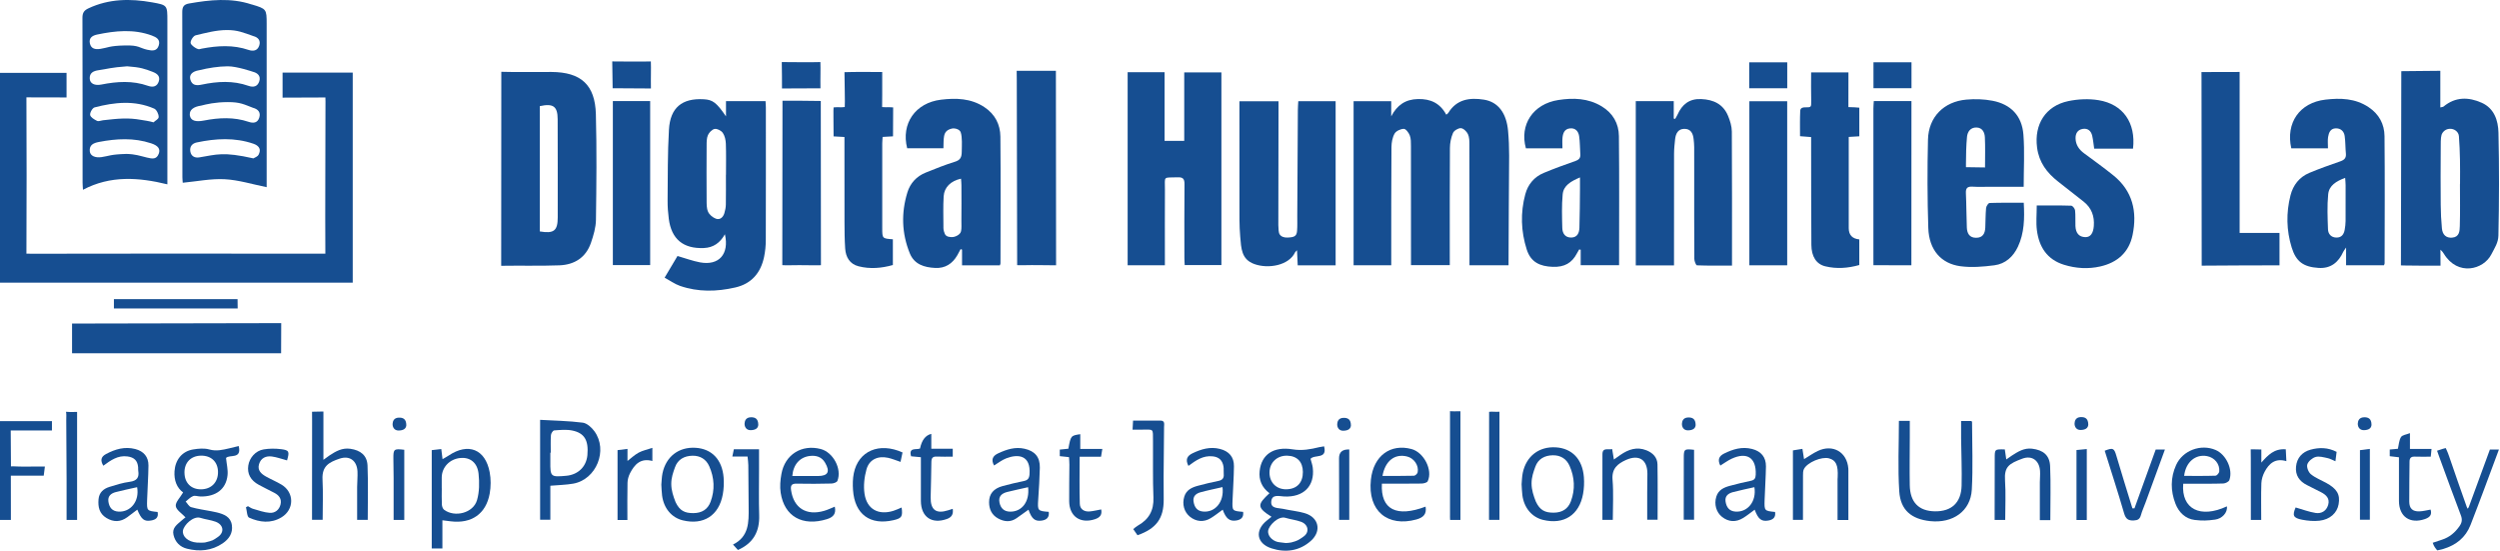
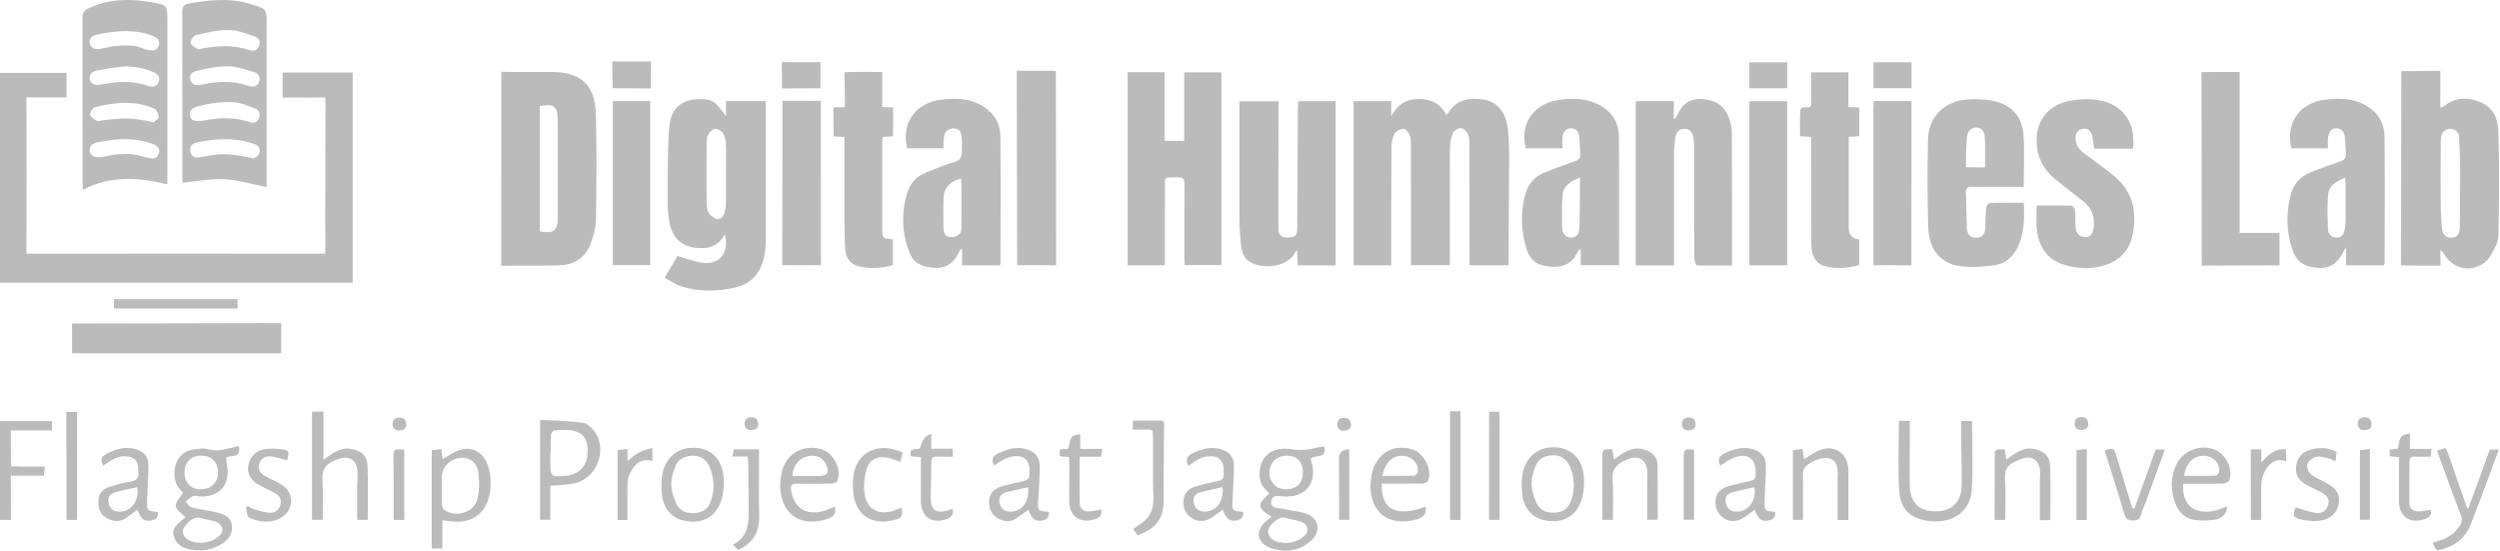
<svg xmlns="http://www.w3.org/2000/svg" id="Warstwa_2" data-name="Warstwa 2" viewBox="0 0 1055.41 232.48">
  <defs>
    <style>
      .cls-1 {
-         fill: #164e91;
+         fill: #bbb;
        stroke-width: 0px;
      }
    </style>
  </defs>
  <g id="Warstwa_1-2" data-name="Warstwa 1">
    <path class="cls-1" d="M11.16,41.1c.1,19.83.11,46.17,0,66,7.64.08,15.37,0,17.89,0,39.82-.06,54.92-.06,94.74,0,2.47,0,5.82-.02,13.62-.02-.13-19.83.06-42.91.05-62.75,0-.93.03-1.94-.03-3.18-6.04,0-12.02.07-18.09.07v-10.57h29.63v88.69H0V30.75h28.11v10.39" />
    <path class="cls-1" d="M620.61,111.99c0-1.35,0-2.17,0-3.19,0-15.92.01-31.84-.03-47.76,0-1.5-.02-3.16-.64-4.46-.53-1.1-1.9-2.42-2.96-2.47-1.11-.06-2.89,1.01-3.33,2.03-.84,1.94-1.29,4.2-1.3,6.34-.1,15.25-.06,30.51-.06,45.76,0,1.14,0,2.27,0,3.68h-16.38c0-1.13,0-2.23,0-3.34,0-15.63.01-31.27-.02-46.9,0-1.51.03-3.13-.49-4.5-.43-1.14-1.65-2.78-2.51-2.78-1.35,0-3.26.89-3.9,1.99-.94,1.64-1.31,3.79-1.33,5.73-.11,15.44-.08,30.89-.09,46.33,0,1.12,0,2.23,0,3.54h-15.9V42.71h15.89v6.4c2.45-4.69,5.97-7.2,11.32-7.3,5.27-.11,9.29,1.7,11.93,6.61.37-.31.69-.48.85-.75,3.54-5.81,9.09-6.54,15.04-5.6,5.98.94,9.51,5.61,10.2,13.1.32,3.5.47,7.04.46,10.56-.05,14.49-.24,28.98-.24,43.47,0,.99-.01,2.79-.01,2.79" />
    <path class="cls-1" d="M211.72,30.31c5.91.2,15.23.04,21.15.07,12.48.06,18.47,5.4,18.79,17.86.39,14.85.24,29.72.03,44.58-.05,3.25-1.04,6.57-2.11,9.69-2.13,6.19-6.93,9.25-13.28,9.5-7.43.3-17.19.07-24.63.2M227.97,44.82v52.88c5.97,1.01,7.57-.28,7.58-5.94,0-13.81.03-27.62-.03-41.43-.02-5.45-1.88-6.78-7.55-5.52Z" />
    <path class="cls-1" d="M476.23,30.47h15.61v29h8.3v-28.91h15.7v81.34h-15.5c-.04-.94-.13-1.95-.13-2.96-.01-10.39-.06-20.78.04-31.17.02-2.24-.61-3-2.9-2.92-6.36.22-5.32-.71-5.36,5.25-.06,9.53-.02,19.06-.02,28.6,0,1.03,0,2.05,0,3.28h-15.73V30.47Z" />
    <path class="cls-1" d="M280.7,117.2c2-3.36,3.78-6.36,5.43-9.13,3.35.97,6.38,2.1,9.51,2.69,7.98,1.49,12.43-3.48,10.51-11.87-2.02,3.59-4.81,5.65-8.9,5.82-8.66.36-13.69-3.72-14.8-12.34-.33-2.54-.52-5.12-.5-7.68.1-10-.02-20.01.57-29.98.54-9.3,5.55-13.32,14.68-12.81,3.83.22,5.37,1.36,9.41,7.23v-6.44h16.7c.05.97.14,1.8.14,2.64,0,18.68.03,37.35-.03,56.03,0,2.37-.24,4.77-.72,7.09-1.41,6.73-5.28,11.33-12.16,12.91-7.83,1.8-15.69,1.99-23.38-.68-2.19-.76-4.15-2.2-6.46-3.46ZM306.58,73.78s.02,0,.03,0c0-4.38.1-8.75-.06-13.12-.06-1.55-.43-3.3-1.28-4.54-.65-.96-2.35-1.86-3.41-1.69-1.1.17-2.37,1.48-2.87,2.61-.59,1.32-.55,2.97-.56,4.48-.05,7.61-.05,15.22,0,22.83.01,1.7-.06,3.57.61,5.05.55,1.24,1.98,2.43,3.28,2.91,1.79.66,3.09-.6,3.61-2.34.35-1.17.6-2.4.62-3.62.07-4.18.03-8.37.03-12.55Z" />
    <path class="cls-1" d="M1014.15,30.05c4.19,0,11.93-.16,16.48-.16v15.46c.73-.19,1.14-.18,1.37-.38,5.02-4.16,10.59-4.06,16.13-1.58,5.27,2.36,6.93,7.47,7.05,12.57.33,14.11.3,29.36-.02,43.47-.07,3.06-1.54,5.14-2.98,7.96-3.31,6.47-14.18,9.34-20.05-.25-.27-.46-.53-.75-.75-1.03-.34-.37-.39-.4-.71-.69,0,1.88.04,4.46.04,6.73-5.26,0-10.28.04-15.31-.07-.46,0-1.41-.04-1.41-.04,0,0,.01-2.92.01-3.68M1038.91,77.73s.03,0,.04,0c0-3.43.06-6.86-.02-10.29-.07-3.32-.19-6.65-.45-9.96-.15-1.96-2.09-3.18-3.77-3.1-1.85,0-3.17,1.32-3.57,2.58s-.33,3.97-.34,5.77c-.06,7.91-.07,15.82,0,23.72.03,3.33.18,6.66.5,9.97.27,2.79,1.86,4.1,4.32,3.9,3.07-.25,3.18-2.77,3.24-4.86.17-5.9.06-11.81.06-17.72Z" />
    <path class="cls-1" d="M564.08,112h-16.01c-.1-2.07-.19-4-.3-6.35-.5.53-.73.69-.83.9-2.58,5.48-11.2,7.08-17.2,4.92-5.51-1.99-5.52-6.62-5.96-11.62-.41-4.64-.3-9.33-.32-14-.03-13.06-.01-26.13-.01-39.19,0-1.23,0-2.45,0-3.9h16.51v3.42c0,15.64-.08,29.39-.07,45.03,0,1.43-.16,6.35.43,7.51.63,1.23,2.07,1.63,3.43,1.57,2.78-.11,3.86-.52,4.04-2.76s.07-4.24.09-6.42c.12-14.87.17-29.75.25-44.62,0-1.21.11-2.43.18-3.78h15.77v69.31Z" />
    <path class="cls-1" d="M706.99,112.05h-16.15V42.69h16.04v7.36l.58.15c.34-.6.73-1.17,1.01-1.8,1.93-4.32,4.96-6.79,9.98-6.58,5.22.22,9.31,2.13,11.37,7.11.86,2.08,1.58,4.4,1.59,6.61.12,18.69.07,37.38.07,56.59-4.99,0-9.9.07-14.8-.12-.42-.02-1.1-1.76-1.11-2.7-.08-11.73-.05-23.46-.05-35.19,0-4.01.02-8.01-.01-12.02,0-1.14-.12-2.28-.24-3.41-.26-2.42-1.25-4.36-4-4.29-2.58.06-3.53,2-3.8,4.25-.24,2.08-.45,4.17-.46,6.26-.04,14.5-.02,28.99-.02,43.49v3.66Z" />
    <path class="cls-1" d="M666.94,105.3c-.32.56-.66,1.11-.96,1.68-2.12,4.06-5.28,5.85-10.22,5.67-5.32-.2-9.23-1.89-10.96-7.29-2.47-7.72-2.71-15.55-.62-23.35,1.11-4.12,3.74-7.33,7.77-9,4.39-1.83,8.87-3.46,13.35-5.03,1.49-.52,2.24-1.22,2.12-2.84-.19-2.56-.12-5.15-.5-7.67-.31-2.05-1.58-3.54-3.94-3.26-2.24.26-2.88,2-3.08,3.89-.15,1.41-.03,2.85-.03,4.51h-15.43c-2.77-9.92,2.97-18.73,13.71-20.39,6.27-.97,12.55-.8,18.29,2.67,4.75,2.87,7.22,7.24,7.28,12.55.19,18.09.07,36.18.07,54.52h-16.21v-6.54c-.22-.03-.45-.06-.67-.1ZM667.28,74.9c-3.83,1.65-6.95,3.37-7.31,7.16-.44,4.7-.28,9.46-.16,14.19.06,2.29,1.21,4.1,3.86,4.03,2.59-.08,3.3-2.08,3.37-4.16.18-5.5.18-11.02.24-16.52.02-1.38,0-2.77,0-4.7Z" />
    <path class="cls-1" d="M1006.83,111.99h-16v-7.49c-.72,1.07-1.01,1.39-1.17,1.76-2.04,4.5-5.3,7.18-10.46,6.85-6.43-.42-9.51-2.69-11.34-8.61-2.24-7.25-2.38-14.64-.52-21.98,1.1-4.36,3.74-7.76,7.96-9.53,4.29-1.8,8.7-3.36,13.1-4.88,1.7-.59,2.53-1.42,2.35-3.28-.24-2.45-.17-4.94-.51-7.38-.28-1.99-1.6-3.29-3.72-3.27-2.32.03-3,1.85-3.29,3.67-.23,1.48-.05,3.03-.05,4.76h-15.5c-2.4-10.72,3.48-19.28,14.43-20.55,6.29-.73,12.56-.58,18.2,3.16,4.46,2.95,6.7,7.2,6.75,12.26.18,17.91.06,35.83.04,53.74,0,.17-.12.34-.27.76ZM990.44,75.09c-3.73,1.38-6.81,3.2-7.17,6.95-.47,4.89-.26,9.86-.08,14.78.07,1.9,1.27,3.41,3.49,3.47,2.24.06,3.22-1.36,3.57-3.33.21-1.21.36-2.45.37-3.67.04-5.04.03-10.07.01-15.11,0-.91-.11-1.81-.19-3.08Z" />
    <path class="cls-1" d="M422.29,112.01h-15.99v-6.63c-.2-.07-.4-.13-.6-.2-.46.85-.9,1.71-1.38,2.55-2.07,3.61-5.14,5.61-9.37,5.39-4.59-.24-8.79-1.46-10.72-6.19-3.42-8.42-3.66-17.06-1.01-25.7,1.19-3.88,3.86-6.8,7.71-8.35,4.06-1.64,8.13-3.29,12.3-4.57,2.4-.73,2.92-1.93,2.95-4.29.03-2.56.27-6.08-.44-8.17-.43-1.28-2.52-1.87-3.78-1.56-2.05.5-2.93,1.5-3.25,3.23-.29,1.57-.19,3.22-.27,5.07h-15.31c-2.65-10.34,3.38-19.2,14.34-20.51,6.29-.75,12.56-.6,18.21,3.11,4.56,3,6.77,7.35,6.82,12.52.17,17.82.05,35.64.04,53.46,0,.18-.1.35-.25.83ZM405.88,75.43c-4.31.93-7.1,3.61-7.34,7.45-.26,4.25-.11,8.53-.1,12.8,0,.65-.08,1.46.6,3.06.57,1.37,2.4,1.35,3.12,1.35,1.03,0,3.4-.86,3.73-2.52.27-1.3.12-2.87.14-4.28.06-5.04.03-10.07.01-15.11,0-.91-.11-1.81-.17-2.76Z" />
    <path class="cls-1" d="M854.7,85.63c.36,6.59.25,12.74-2.46,18.52-1.98,4.22-5.3,7.24-9.92,7.84-4.76.62-9.72,1.04-14.44.39-7.96-1.09-13.19-6.72-13.5-16.14-.4-12.1-.43-25.22-.13-37.32.24-9.5,6.67-16.02,16.19-16.87,3.66-.33,7.49-.21,11.09.49,7.75,1.5,12.41,6.38,13.02,14.26.56,7.19.12,14.45.12,22.05-4.8,0-9.45,0-14.09,0-2.48,0-4.97.12-7.45-.04-2.05-.13-2.97.43-2.87,2.66.23,4.85.2,9.72.4,14.57.1,2.4,1.03,4.33,3.89,4.34,2.84.01,3.79-1.8,3.9-4.28.13-2.76.08-5.53.34-8.28.07-.78.94-2.1,1.47-2.12,4.75-.17,9.5-.1,14.42-.1ZM838.34,70.69c0-4.44.14-8.59-.06-12.71-.1-2.05-1.01-4.06-3.49-4.15-2.54-.09-3.84,1.72-4.06,3.95-.36,3.76-.42,7.56-.44,11.34,0,.25,0,1.45,0,1.45" />
    <path class="cls-1" d="M860.18,86.75c5.06,0,9.82-.07,14.57.09.59.02,1.54,1.22,1.62,1.96.23,2.17.07,4.38.15,6.57.12,3.1,1.57,4.69,4.2,4.74,2.14.04,3.32-1.61,3.56-4.63.34-4.21-.95-7.7-4.28-10.35-3.58-2.85-7.19-5.66-10.8-8.48-4.72-3.7-8.06-8.08-8.88-14.37-1.27-9.71,3.54-17.58,13.21-19.6,4.11-.86,8.62-1.07,12.75-.39,10.41,1.7,15.82,9.61,14.56,20.48h-16.39c-.29-1.94-.45-3.73-.85-5.47-.46-2.01-1.82-3.22-3.94-2.89-2.23.35-3.17,1.96-3.08,4.14.11,2.67,1.5,4.62,3.61,6.18,4.14,3.06,8.33,6.06,12.33,9.29,8.17,6.58,10.18,15.31,8.14,25.17-1.54,7.42-6.5,11.69-13.7,13.31-5.1,1.15-10.23.83-15.26-.72-7.18-2.22-10.54-7.56-11.45-14.57-.42-3.27-.07-6.63-.07-10.44Z" />
    <path class="cls-1" d="M929.77,33.25c0-1.11-.02-2.83-.02-2.83,0,0,11.49-.04,16.12-.04v67.97h16.84v13.67c-1.73,0-23.69,0-32.86.13" />
    <path class="cls-1" d="M356.66,57.84c-1.78-.1-3.09-.18-4.61-.26,0-3.99-.15-12.23,0-12.24,2.04-.22,2.9.09,4.72-.16.17-1.26-.13-11.89-.12-14.71,4.56-.17,10.88-.07,15.94-.07,0,3.33,0,6.43,0,9.54,0,2.36,0,4.55-.04,5.26,2.77.18,2.24-.04,4.66.14,0,3.91-.07,8.12-.06,12.22-1.43.08-2.74.16-4.39.25-.05.92-.15,1.83-.16,2.74,0,11.91,0,23.82,0,35.72,0,4.43.03,4.43,4.49,4.75v10.86c-4.75,1.35-9.64,1.78-14.51.53-3.68-.94-5.38-3.82-5.63-7.44-.25-3.7-.28-7.42-.29-11.13-.04-10.67-.02-21.34-.02-32.01v-3.98Z" />
    <path class="cls-1" d="M780.63,45.21c2.28.06,3.13.1,4.62.25v12.08c-1.42.08-2.73.16-4.47.27v3.05c0,11.81,0,23.63,0,35.44q0,4.33,4.46,4.77v10.81c-4.77,1.35-9.57,1.71-14.36.55-3.77-.91-5.85-4.1-5.88-9.08-.1-13.43-.07-26.86-.1-40.3,0-1.69,0-3.38,0-5.18-1.69-.13-2.99-.24-4.69-.37,0-3.68-.08-7.27.09-10.85.16-1.21,1.27-1.33,1.93-1.33,2.74-.03,2.74.13,2.7-2.95-.11-3.87-.03-7.75-.03-11.82h15.76c0,4.71-.02,9.65-.02,14.65Z" />
    <path class="cls-1" d="M429.42,33.87c0-1.74-.04-3.97-.04-3.97,0,0,1.83,0,4.12,0,4.08,0,8.17,0,12.44,0,0,27.63.08,54.61.08,82.1-5.08,0-8.08-.17-14.63-.03-.52.01-1.81-.03-1.81-.03" />
    <path class="cls-1" d="M118.77,136.41s-.05,9.63-.05,12.73H30.43v-12.55" />
    <path class="cls-1" d="M791.37,42.67h15.9c0,23.07-.03,45.97-.03,69.32-4.97,0-16.03-.03-16.03-.03,0,0-.01-2.57-.01-3.24,0-20.96,0-41.92,0-62.88,0-1.02.1-2.03.17-3.18Z" />
    <path class="cls-1" d="M258.83,42.67h15.76v69.24h-15.76V42.67Z" />
    <path class="cls-1" d="M754.79,112h-15.98V42.74h15.98v69.26Z" />
    <path class="cls-1" d="M330.47,42.54c4.81,0,9.87-.05,14.61.07.53.01,1.57.02,1.57.02,0,0,0,2.61,0,3.18,0,20.96.06,66.14.06,66.14,0,0-.84.1-4.35.03s-6.17-.05-9.69.01c-1.51.03-2.28-.07-2.28-.07" />
    <path class="cls-1" d="M536.13,208.21c-3.24-2.44-4.54-5.6-4.14-9.35.74-6.92,5.75-10.5,13.98-9.16,3.98.65,7.5-.03,11.18-.92.63-.15,1.28-.23,2.06-.36,1.46,5.62-4.08,3.29-5.73,5.29.32,1.24.8,2.49.95,3.78.9,7.71-3.88,12.5-12.05,12.11-2.21-.1-5.22-1.12-5.49,2.17-.25,3.03,2.95,2.59,4.94,3.04,3.06.69,6.24.96,9.24,1.84,5.91,1.74,7.19,7.54,2.57,11.67-4.84,4.32-10.72,5.08-16.63,3.18-6.38-2.05-7.14-7.62-1.98-11.75.64-.51,1.27-1.02,1.97-1.59-6.45-4.03-5.85-5.26-.86-9.95ZM550.25,199.25c-.03-4.31-2.45-6.8-6.69-6.88-4.21-.08-7.36,2.91-7.41,7.02-.05,4.29,2.91,7.26,7.16,7.17,4.43-.1,6.96-2.77,6.94-7.32ZM542.95,229.25c.86-.04,1.47-.07,2.4-.25,2.72-.72,3.03-.98,5.18-2.49,2.64-1.85,2.01-5.09-1.02-6.22-2.12-.79-4.44-1.01-6.61-1.68-3.02-.93-7.09,3.28-7.32,5.49-.26,2.49,2.36,4.71,5.05,4.85.47.03,1.29.14,2.33.29Z" />
    <path class="cls-1" d="M100.82,188.31c1.39,5.77-3.99,3.4-5.36,5.04.26,2.59.87,4.95.64,7.23-.59,5.91-4.89,9.15-11.45,9.02-1.05-.02-2.22-.5-3.11-.16-1.16.45-2.1,1.5-3.13,2.29.76.82,1.39,2.11,2.31,2.37,2.83.8,5.77,1.2,8.67,1.76.75.14,1.5.29,2.23.47,2.98.75,5.79,1.82,6.3,5.34.5,3.39-1.19,5.88-3.88,7.71-4.64,3.14-9.78,3.59-15.07,2.26-2.97-.74-4.98-2.77-5.7-5.83-.71-3.02,1.61-4.43,3.43-6.07.61-.55,1.27-1.04,1.64-1.33-1.56-1.69-3.92-3.12-4.1-4.78-.18-1.66,1.83-3.56,3.1-5.74-2.65-1.92-3.9-5.09-3.64-8.96.32-4.79,3.17-8.42,7.86-9.19,2.23-.37,4.7-.6,6.82,0,2.98.84,5.63.18,8.39-.46,1.28-.3,2.56-.62,4.05-.98ZM77.91,199.57c.04,4.26,2.78,7.02,6.95,7,4.39-.01,7.29-2.99,7.21-7.4-.08-4.19-2.84-6.84-7.11-6.81-4.32.03-7.1,2.87-7.06,7.21ZM84.51,229.1s.95.03,2.02-.07c3.62-.89,3.31-.88,5.42-2.29,3.01-2.02,2.44-5.28-.96-6.51-2.04-.74-4.27-.95-6.35-1.61-3.01-.94-7.06,3.06-7.38,5.41-.34,2.49,2.23,4.72,5.82,5.02.47.04,1.42.04,1.42.04Z" />
    <path class="cls-1" d="M801.96,177.68h4.61c0,2.33,0,4.58,0,6.84-.01,6.76-.13,13.53-.01,20.29.12,7.25,3.82,10.97,10.65,11.05,6.99.08,11.06-3.64,11.24-10.82.16-6.66-.13-13.34-.21-20-.03-2.36,0-4.73,0-7.3h4.33c.08.11.29.26.29.41.02,9.52.43,19.07-.1,28.56-.51,9.06-7.98,14.3-17.59,13.29-7.89-.84-12.54-4.63-13.05-12.55-.64-9.83-.15-19.74-.15-29.76Z" />
    <path class="cls-1" d="M232.43,205.06c0,2.59,0,4.97,0,7.34s0,4.54,0,7.02h-4.32v-42.18c5.98.34,12.03.43,18,1.19,1.78.23,3.75,2.01,4.91,3.6,5.88,8.04.83,20.44-8.96,22.15-3.06.53-6.2.58-9.63.88ZM232.61,191.1c-.06,0-.12,0-.18,0,0,1.24,0,2.48,0,3.71-.05,6.48.12,6.64,6.69,6.05,5.05-.45,8.52-3.85,8.96-8.76.54-6.16-1.2-9.28-6.38-10.35-2.46-.51-5.11-.24-7.65-.05-.53.04-1.32,1.26-1.37,1.98-.17,2.46-.07,4.95-.07,7.42Z" />
    <path class="cls-1" d="M186.84,219.63v11.92h-4.5v-41.52c1.33-.15,2.6-.3,4.03-.46.18,1.45.33,2.63.53,4.27,1.05-.62,1.85-1.03,2.59-1.53,8.25-5.53,15.48-2.71,17.32,7.03.55,2.93.53,6.13,0,9.07-1.56,8.55-7.68,12.74-16.39,11.68-1.1-.13-2.2-.27-3.56-.44ZM186.56,206.19s.01,0,.02,0c0,2.28-.08,4.57.04,6.85.04.75.39,1.75.94,2.17,4.54,3.35,12.28,1.37,13.88-4.01,1.04-3.49,1.06-7.48.68-11.16-.49-4.75-3.58-7.06-7.64-6.7-4.56.41-7.9,3.9-7.92,8.27,0,1.52,0,3.05,0,4.57Z" />
    <path class="cls-1" d="M136.59,173.71v20.41c1.16-.84,1.86-1.39,2.61-1.88,2.65-1.74,5.32-3.27,8.75-2.78,4.28.61,7.09,2.76,7.27,7.07.32,7.58.09,15.19.09,22.95h-4.48c0-4.6-.02-9.23,0-13.86.01-2.19.25-4.39.15-6.57-.21-4.54-3.28-6.88-7.57-5.42-4.33,1.47-7.5,3.05-7.2,8.77.29,5.59.06,11.22.06,17.04h-4.49c0-.77,0-1.5,0-2.24.01-13.15-.01-26.3.03-39.45,0-1.56-.02-3.93-.02-3.93,0,0,2.25-.03,4.79-.1Z" />
    <path class="cls-1" d="M922.04,204.22c-.87,10.72,7.27,14.77,18.45,9.54.37,2.7-2.09,5.23-5,5.6-3.44.45-5.14.53-8.54.15-3.94-.44-6.75-3.19-8.17-6.83-2.11-5.42-2.17-10.99.27-16.38,2.8-6.17,10.45-9.01,16.69-6.33,4.41,1.89,7.4,8.19,5.8,12.69-.25.71-1.65,1.42-2.54,1.45-4.57.16-9.15.09-13.73.1-1.03,0-2.06,0-3.23,0ZM922.44,200.9c4.53,0,8.9.07,13.25-.08.57-.02,1.52-1.11,1.58-1.77.28-3.17-1.99-5.89-5.15-6.49-4.89-.92-9,2.49-9.69,8.34Z" />
    <path class="cls-1" d="M352.56,213.9c.63,2.93-.55,4.41-3.33,5.27-10.25,3.17-18-1.09-19.53-11.17-.39-2.57-.15-5.34.32-7.92,1.47-8.2,8.55-12.6,16.58-10.53,5.27,1.36,9.06,8.41,7.07,13.45-.25.63-1.64,1.11-2.51,1.13-4.86.12-9.73.16-14.6.05-2.22-.05-2.78.66-2.45,2.85,1.11,7.43,6.42,10.81,13.95,8.63,1.53-.44,2.98-1.16,4.5-1.76ZM334.63,200.96c3.62,0,7.23.02,10.83,0,4.27-.03,5.21-1.82,3-5.62-1.44-2.47-3.74-3.15-6.36-2.86-4.32.48-7.11,3.67-7.48,8.49Z" />
    <path class="cls-1" d="M583.62,204.19c-.59,10.95,6.2,14.32,18.45,9.69.53,3.12-.89,4.6-3.89,5.42-12.03,3.3-20.67-3.47-19.2-16.86,1.11-10.08,8.32-15.25,17.16-12.87,5.21,1.4,9.07,8.9,6.83,13.59-.29.62-1.72.96-2.62.98-5.51.09-11.03.04-16.72.04ZM583.88,200.91c4.56,0,8.93.05,13.29-.07.55-.02,1.45-.88,1.56-1.47.56-2.91-1.57-5.95-4.49-6.66-5.18-1.27-9.2,1.79-10.37,8.2Z" />
    <path class="cls-1" d="M279.3,204.61c.15-1.59.16-3.23.49-4.8,1.49-7.08,6.88-11.2,13.97-10.77,6.86.42,11.26,4.99,11.85,12.6.18,2.34.07,4.77-.35,7.08-1.63,8.93-8.13,13.08-16.9,10.95-4.72-1.15-8.04-5.09-8.74-10.48-.2-1.51-.21-3.03-.32-4.57ZM283.5,204.29c0,2.73.86,5.27,1.82,7.69,1.74,3.69,3.94,4.65,7.48,4.64,3.57-.01,6.11-1.54,7.32-4.83,1.86-5.03,1.58-10.1-.59-14.98-1.32-2.96-3.84-4.48-7.08-4.42-3.41.06-6.18,1.53-7.37,4.86-.78,2.2-1.58,4.31-1.58,7.04Z" />
    <path class="cls-1" d="M4.6,216.04c.02,1.11,0,2.23,0,3.46H0v-41.72h21.94v3.94H4.53c0,4.7.1,15.19.1,15.19,0,0,.62-.08,1.38-.03,3.04.18,6.81.07,9.87.07.92,0,1.85,0,3.08,0-.19,1.47-.33,2.56-.49,3.85-3.57,0-6.99,0-10.41,0-2.02,0-3.48,0-3.48,0" />
    <path class="cls-1" d="M419.83,196.52c-1.37-2.52-.58-4.09,1.84-5.19,3.52-1.62,7.09-2.78,11.03-1.89,4.4.99,6.56,3.53,6.46,8.05-.1,4.47-.39,8.94-.69,13.41-.31,4.68-.21,4.84,4.45,5.18.31,2.35-.87,3.42-3.07,3.71-2.75.36-4.14-.74-5.48-4.62-1.72,1.23-3.37,2.41-5.02,3.58-2.57,1.81-5.23,1.54-7.82.12-2.68-1.47-3.81-3.9-3.81-6.88,0-3.48,1.89-5.76,5.77-6.81,2.94-.8,5.91-1.48,8.89-2.1,1.66-.34,2.29-1.11,2.42-2.86.61-8.21-4.94-8.65-9.88-6.71-1.81.71-3.39,1.98-5.11,3.01ZM434.19,205.68c-2.95.67-5.89,1.29-8.8,2.01-2.29.57-3.81,1.84-3.27,4.47.5,2.44,1.94,3.82,4.56,3.84,4.94.03,8.23-4.27,7.52-10.32Z" />
    <path class="cls-1" d="M501.91,196.68c-1.39-2.7-.52-4.23,1.73-5.32,3.69-1.77,7.45-2.89,11.59-1.84,3.81.96,5.96,3.39,5.91,7.32-.06,4.76-.4,9.52-.59,14.28-.18,4.57-.17,4.57,4.46,4.97.31,2.21-.76,3.3-2.86,3.64-2.8.45-4.4-.75-5.76-4.57-1.72,1.24-3.32,2.54-5.07,3.6-2.95,1.79-6.14,1.5-8.75-.6-2.48-1.98-3.4-5.34-2.4-8.53.89-2.84,3.22-3.88,5.76-4.56,2.85-.76,5.72-1.47,8.62-2.04,1.74-.34,2.43-1.22,2.27-2.94-.1-1.04.07-2.12-.1-3.14-.43-2.52-1.79-4-4.54-4.3-4.09-.44-7.09,1.69-10.25,4.02ZM516.3,205.64c-3.24.75-6.31,1.36-9.32,2.19-1.88.52-3.27,1.7-2.9,3.95.37,2.25,1.41,3.92,3.96,4.17,5.15.52,9.06-4.08,8.26-10.32Z" />
    <path class="cls-1" d="M66.57,216.15c.49,2.46-.88,3.26-2.78,3.59-2.86.5-4.08-.43-5.8-4.59-1.45,1.1-2.83,2.18-4.24,3.2-2.85,2.08-5.79,2.14-8.8.32-3.02-1.84-3.62-4.67-3.33-7.91.26-2.88,2.1-4.43,4.6-5.21,2.81-.88,5.66-1.77,8.56-2.15,3.06-.4,4.09-1.83,3.6-4.7-.08-.46,0-.95-.04-1.43-.24-2.83-1.68-4.2-4.49-4.58-4.08-.56-7.09,1.63-10.21,3.92-1.29-2.17-1.11-3.74,1.17-4.95,3.9-2.07,7.91-3.24,12.34-2.09,3.54.92,5.59,3.29,5.55,6.97-.05,4.85-.42,9.69-.57,14.54-.14,4.57-.09,4.57,4.42,5.06ZM57.92,205.67c-3.02.69-6.06,1.3-9.05,2.08-1.99.52-3.45,1.69-3.08,4.06.37,2.39,1.55,4.01,4.21,4.17,5.18.31,8.99-4.44,7.91-10.31Z" />
    <path class="cls-1" d="M726.54,196.54c-1.23-2.45-.57-3.99,1.61-5.07,3.75-1.86,7.6-3.02,11.84-1.93,3.77.97,5.88,3.43,5.83,7.38-.07,4.66-.41,9.32-.56,13.99-.16,4.76-.12,4.76,4.41,5.22.37,2.27-.81,3.28-2.88,3.63-2.86.49-4.25-.58-5.73-4.59-1.64,1.19-3.15,2.44-4.81,3.47-3.14,1.95-6.26,1.73-9-.45-2.44-1.94-3.39-5.33-2.39-8.54.87-2.83,3.21-3.88,5.75-4.56,2.94-.79,5.9-1.52,8.88-2.13,1.51-.31,1.94-1.07,2.01-2.54.32-7.1-3.64-9.8-10.17-6.76-1.62.75-3.08,1.85-4.78,2.89ZM740.93,205.67c-3.14.72-6.1,1.31-9.01,2.08-1.99.52-3.54,1.64-3.15,4.03.38,2.37,1.56,4.04,4.24,4.2,5.11.3,8.89-4.3,7.93-10.31Z" />
    <path class="cls-1" d="M780.64,219.52h-4.58c0-5.81,0-11.5,0-17.19,0-.29.04-.57.05-.86.25-5.13-.71-7.2-3.7-7.98-3.05-.8-9.08,1.68-10.54,4.5-.41.78-.4,1.84-.4,2.77-.03,6.18-.02,12.35-.02,18.71h-4.24v-29.33c1.2-.19,2.53-.41,4.01-.65.25,1.59.45,2.85.69,4.34,2.08-1.25,3.85-2.52,5.78-3.44,6.38-3.04,12.4.45,12.92,7.41.02.28.02.57.02.86,0,6.85,0,13.7,0,20.87Z" />
    <path class="cls-1" d="M865.93,219.57h-4.44c0-5.35,0-10.64,0-15.94,0-1.62.2-3.25.08-4.86-.31-4.35-3.39-6.68-7.51-5.13-5.48,2.06-7.67,3.3-7.27,9.22.37,5.48.08,11,.08,16.63h-4.47c0-.97,0-1.89,0-2.81.02-7.72.05-15.44.04-23.16,0-3.9-.05-3.9,4.26-3.79.18,1.21.37,2.48.62,4.23.97-.68,1.67-1.2,2.41-1.67,2.58-1.65,5.12-3.26,8.46-2.87,4.64.54,7.44,2.72,7.64,7.34.33,7.49.09,15.01.09,22.8Z" />
    <path class="cls-1" d="M676.75,219.47c0-9.41-.03-18.54.01-27.68.01-3.07,2.44-1.78,4.11-2.21.23,1.4.44,2.66.73,4.41,1.13-.8,1.93-1.38,2.75-1.94,3.37-2.32,6.94-3.58,11.02-1.94,2.7,1.09,4.58,3,4.64,5.95.14,7.7.05,15.41.05,23.35h-4.39c0-3.93-.01-7.81,0-11.69,0-2.57.08-5.15.08-7.72.02-5.92-3.55-8.27-9-5.84-3.55,1.59-6.12,3.65-5.72,8.36.47,5.56.11,11.18.11,16.95h-4.4Z" />
    <path class="cls-1" d="M1042.7,213.94c2.92-7.99,5.84-15.87,8.86-24.15h3.81c-2.09,5.62-4.13,11.12-6.19,16.62-1.91,5.07-3.81,10.15-5.79,15.2-2.1,5.35-6.08,8.5-11.57,10.16-.9.27-.3.08-2.49.58-.73-.87-1.4-1.64-1.91-3.21,1.36-.45,2.6-.88,3.85-1.28,3.23-1.03,5.63-3.07,7.53-5.84,1-1.46,1.16-2.76.5-4.48-3.12-8.17-6.09-16.41-9.11-24.62-.32-.88-.63-1.77-.94-2.64,1.56-.6,3.65-1.13,3.65-1.13,0,0,.77,1.49,1.4,3.37,2.41,7.19,4.96,14.23,7.46,21.39.44,1.09.44,1.01.94.03Z" />
    <path class="cls-1" d="M478.32,181.38c.08-1.49.14-2.51.21-3.83,3.96,0,7.75,0,11.54,0,2.03,0,1.56,1.57,1.55,2.7-.03,6.95-.14,13.91-.19,20.86-.02,3.24.01,6.48.04,9.71.06,7.98-3.07,12.32-11.06,15.14-.55-.78-1.13-1.61-1.82-2.6.73-.56,1.27-1.08,1.9-1.43,4.69-2.61,6.87-6.4,6.64-11.93-.32-7.89-.11-15.81-.18-23.71-.05-5.63.48-4.9-4.86-4.91-1.13,0-2.25,0-3.78,0Z" />
    <path class="cls-1" d="M969.52,214.23c2.85.81,5.59,1.87,8.43,2.32,2.47.39,4.56-.84,5.31-3.38.8-2.71-.84-4.29-3.07-5.41-1.96-.99-3.91-1.99-5.87-2.97-3.22-1.61-4.99-4.15-4.63-7.8.36-3.73,2.64-6.19,6.12-7.15,3.62-1,7.34-.99,11.02.92-.15,1.2-.3,2.38-.5,3.96-1.34-.55-2.32-1.13-3.38-1.34-1.66-.33-3.51-.9-5-.46-1.41.41-3.08,1.82-3.5,3.14-.36,1.14.47,3.27,1.48,4.11,1.87,1.55,4.26,2.47,6.43,3.65,4.63,2.52,6.04,4.91,5.32,9.04-.64,3.67-3.59,6.44-8.07,6.96-2.4.28-4.95.05-7.34-.41-3.81-.74-4.19-1.82-2.75-5.17Z" />
    <path class="cls-1" d="M121.22,194.36c-2.27-.6-4.32-1.38-6.43-1.65-2.47-.31-4.6.62-5.38,3.22-.79,2.62.91,4.11,2.91,5.24,2.15,1.21,4.46,2.16,6.58,3.43,5.44,3.27,5.44,10.5-.02,13.8-4.48,2.7-9.22,2.13-13.68.13-.91-.41-.91-2.87-1.32-4.38.28-.15.56-.3.84-.46.7.38,1.36.89,2.1,1.1,2.34.66,4.68,1.54,7.07,1.71,2.24.16,4.03-1.23,4.59-3.55.55-2.27-.6-3.84-2.57-4.87-2.19-1.14-4.42-2.22-6.6-3.4-3.49-1.89-4.97-4.67-4.45-8.15.49-3.26,3.06-6.25,6.48-6.81,2.4-.4,4.95-.4,7.36-.1,3.44.43,3.62.99,2.53,4.73Z" />
    <path class="cls-1" d="M901.45,214.61c2.96-8.2,5.93-16.4,8.98-24.84h3.89c-2.76,7.55-5.46,14.94-8.17,22.34-.65,1.79-1.46,3.53-1.97,5.36-.46,1.63-1.25,2.17-2.99,2.25-2.41.11-3.42-.66-4.12-3.04-2.57-8.85-5.43-17.61-8.18-26.4,3.57-1.4,3.98-1.09,4.96,2.26,2.16,7.37,4.48,14.7,6.73,22.05.29,0,.58.02.87.02Z" />
    <path class="cls-1" d="M381.17,191.01c-.29,1.36-.56,2.63-.85,3.98-1.95-.65-3.59-1.37-5.31-1.73-4.26-.92-7.89.73-9.06,4.87-.92,3.28-1.33,6.98-.83,10.33.98,6.55,5.91,9.17,12.25,7.17,1.16-.37,2.27-.91,3.42-1.38.51,3.83.05,4.54-3.4,5.34-9.91,2.3-16.42-2.46-17.13-12.7-.16-2.35-.14-4.8.33-7.1,1.92-9.41,10.72-13.23,20.58-8.78Z" />
    <path class="cls-1" d="M48.11,130.22v-3.95h52.22c.03,2.35.05,3.96.05,3.96,0,0-1.51,0-2.88,0-15.47.01-30.94,0-46.41,0-.94,0-1.52.03-2.97,0Z" />
    <path class="cls-1" d="M1017.8,182.86v6.66h9.12c-.13,1.31-.22,2.2-.33,3.27-2.37,0-4.56.07-6.74-.02-1.62-.07-2.22.62-2.22,2.17-.02,5.61-.16,11.23-.12,16.84.02,2.91,1.41,4.19,4.29,4.1,1.57-.05,3.12-.48,4.72-.75.66,2.2-.31,3.27-2.37,3.99-6.3,2.19-10.95-.96-10.99-7.6-.03-6.08,0-12.16,0-18.47-1.33-.16-2.51-.29-3.89-.46v-2.82c1.2-.11,2.32-.21,3.45-.31.39-1.68.45-3.55,1.3-4.94.54-.89,2.26-1.05,3.79-1.67Z" />
    <path class="cls-1" d="M451.49,192.99c-1.42-.15-2.61-.28-3.91-.42v-2.77c1.27-.13,2.47-.25,3.63-.37,1-5.49,1.05-5.55,5.02-6.13v6.23h9.32c-.22,1.3-.37,2.18-.55,3.3h-9.03c0,6.79-.14,13.35.07,19.89.08,2.33,1.95,3.42,4.29,3.18,1.57-.16,3.12-.55,4.74-.84.43,2.18-.41,3.39-2.64,4.13-6.13,2.02-10.82-1.13-10.88-7.58-.05-5.14.07-10.29.09-15.43,0-1.02-.1-2.04-.16-3.17Z" />
    <path class="cls-1" d="M402.37,214.82c.34,2.36-.49,3.58-2.53,4.3-6.32,2.24-10.88-.88-10.92-7.62-.03-6.08,0-12.16,0-18.48-1.5-.14-2.79-.26-4.13-.39-1.16-3.91,2.2-2.65,3.76-3.28q1.11-5.32,4.77-6.18v6.28h9.06v3.33c-2.35,0-4.53.08-6.7-.03-1.75-.09-2.32.59-2.33,2.32-.02,4.96-.22,9.91-.3,14.87-.09,5.35,2.31,7.11,7.4,5.48.54-.17,1.08-.35,1.92-.61Z" />
    <path class="cls-1" d="M315.71,192.74h-6.42c.26-1.26.45-2.15.64-3.07h10.64c0,2.83,0,5.64,0,8.44,0,6.46-.14,12.93.06,19.39.21,6.82-2.4,11.78-8.98,14.68-.52-.58-1.13-1.25-2.08-2.29,6.79-3.36,6.66-9.46,6.61-15.55-.05-5.99-.07-11.99-.14-17.98-.01-1.11-.19-2.22-.32-3.62Z" />
    <path class="cls-1" d="M32.55,219.5h-4.43c0-5.91.02-11.68,0-17.46-.03-8.18-.1-16.37-.14-24.55,0-1.73.12-2.59-.1-3.65,1.14.1,2.57.17,4.68.05v45.62Z" />
    <path class="cls-1" d="M616.79,219.49c-1.48,0-2.9.02-4.36.02-.07-.86-.04-1.61-.04-2.35,0-13.23,0-43.6,0-43.6,0,0,.15.15,4.4.05v45.88Z" />
    <path class="cls-1" d="M633.27,173.81v45.67h-4.41c0-15.02.04-30.24.04-45.62,1.35-.19,2.73.1,4.37-.05Z" />
    <path class="cls-1" d="M738.75,26.31h16.06v10.95h-16.06v-10.95Z" />
    <path class="cls-1" d="M338.73,26.26c3.44,0,6.33,0,7.75-.06.13,3.17-.06,6.61.03,11.08-2.53,0-13.57.1-16.25.07,0-2.72,0-7.15-.09-11.15,1.99,0,6.56.06,8.56.06Z" />
    <path class="cls-1" d="M264.99,219.52h-4.18v-29.49c1.28-.16,2.56-.32,4.2-.52v5.09c1.42-1.08,2.94-2.54,4.71-3.51,1.66-.9,3.61-1.28,5.8-2.02v5.54c-4.96-1.35-7.53,1.45-9.43,5.15-.62,1.22-1.04,2.67-1.07,4.03-.12,5.13-.05,10.26-.05,15.71Z" />
    <path class="cls-1" d="M955.04,189.76v5.53c2.75-3.11,5.4-5.99,10.32-5.61.07,1.45.15,2.89.25,5-4.72-1.41-7.36,1.03-9.21,4.54-.76,1.45-1.29,3.18-1.35,4.81-.17,5.11-.06,10.22-.06,15.46h-4.38c0-1.92,0-3.7,0-5.48,0-6.85,0-13.71-.02-20.56,0-1.7-.04-3.75-.04-3.75,0,0,1.97-.04,4.48.06Z" />
    <path class="cls-1" d="M170.74,219.49h-4.5c0-5.95.01-11.81,0-17.67,0-2.75-.07-5.51-.1-8.26-.04-3.98.24-4.21,4.6-3.68v29.61Z" />
    <path class="cls-1" d="M876.97,189.99c1.46-.14,2.83-.28,4.35-.42v29.96h-4.35v-29.53Z" />
    <path class="cls-1" d="M569.84,189.75v29.72h-4.29c0-2.92,0-5.75,0-8.58,0-5.81-.02-11.63-.03-17.44q-.01-3.87,4.32-3.7Z" />
    <path class="cls-1" d="M715.46,189.89v29.53h-4.36c0-.85,0-1.76,0-2.67,0-7.82.02-15.64.02-23.45,0-3.68.21-3.87,4.34-3.41Z" />
    <path class="cls-1" d="M996.69,190.04c1.44-.18,2.65-.34,4.18-.53v29.89h-4.18v-29.36Z" />
    <path class="cls-1" d="M171.6,179.52c-.11,1.43-1.17,2.19-3.23,2.23-1.86.03-2.64-1.46-2.56-2.85.06-1.07.54-2.53,2.6-2.59,1.71-.05,3.18.46,3.19,3.21Z" />
    <path class="cls-1" d="M64.24.99c-9.17-1.63-18.2-1.55-26.89,2.53-1.94.91-2.54,1.97-2.53,4.07.08,23.17.05,46.35.06,69.52,0,.9.1,1.79.16,3.01,11.62-6.13,23.45-5.27,35.65-2.3V8.85c0-6.62.02-6.71-6.45-7.86ZM41,14.59c7.74-1.62,15.47-2.41,23.13.41,1.91.7,3.65,1.67,2.94,4.1-.75,2.58-2.73,2.38-4.88,1.9-3.33-.74-3.42-1.99-9.57-1.81-6.55.15-7.01.95-10.21,1.44-2.11.32-3.97.03-4.46-2.36-.47-2.28,1.08-3.27,3.06-3.68ZM41.66,29.63c3.76-.52,5.05-1.14,12.04-1.64,5.72.42,7.42,1.06,10.74,2.33,1.87.71,3.3,1.79,2.64,3.97-.69,2.25-2.41,2.7-4.55,1.95-6.51-2.29-13.09-1.87-19.71-.55-2.77.55-4.75-.37-4.91-2.36-.21-2.61,1.6-3.4,3.76-3.7ZM67.01,49.4c-.03.96-1.46,1.49-2.16,2.25-2.17-.63-3.75-.76-5.2-1.03-5.49-1-9.62-.59-16.16.15-.84.1-1.86.57-2.5.26-1.15-.57-2.72-1.48-2.91-2.47-.18-.97.95-2.98,1.86-3.22,8.41-2.19,16.9-3.09,25.17.51,1.02.44,1.94,2.35,1.9,3.55ZM67.06,64.85c-.93,2.58-2.8,2.18-4.93,1.68-3.03-.72-4.89-1.46-8.73-1.55-6.86.2-7.19.86-10.48,1.34-2.69.4-4.81-.49-5-2.45-.26-2.71,1.57-3.5,3.87-3.94,7.39-1.42,14.73-1.84,22.02.57,2.92.96,3.99,2.32,3.26,4.36Z" />
    <path class="cls-1" d="M106.44,1.91c-.09-.03-.19-.03-.28-.06-8.72-2.87-17.49-1.92-26.29-.38-2.19.38-2.9,1.34-2.9,3.6.08,23.25.05,46.51.06,69.76,0,.84.11,1.68.15,2.32,6.03-.57,11.91-1.79,17.72-1.49,5.87.31,11.66,2.14,17.72,3.36V10.06c0-6.21-.09-6.33-6.19-8.15ZM82.63,14.91c4.14-.99,8.67-2.22,13.18-2.23s6.93,1.06,11.21,2.56c1.95.51,3.2,1.85,2.45,4.05-.76,2.2-2.6,2.42-4.47,1.79-6.54-2.23-13.12-1.81-19.74-.56-.56.11-1.29.4-1.67.17-.56-.11-1.98-.96-2.68-1.8-.21-.23-.35-.47-.4-.72-.16-.99,1.13-3.03,2.11-3.26ZM84.1,29.65c3.92-.96,8.13-1.63,12.05-1.66s10.73,2.33,10.73,2.33c1.92.48,3.33,1.77,2.63,3.98-.71,2.23-2.42,2.7-4.57,1.94-6.51-2.3-13.11-1.91-19.72-.52-2.17.46-4.08.42-4.82-2.09-.6-2.03.75-3.5,3.69-3.98ZM80.16,48.29c-.07-1.9,1.57-3.24,4.76-3.7,2.32-.59,5.96-1.48,11.29-1.49,5.33-.01,6.83.99,10.64,2.41,2.05.53,3.41,1.87,2.62,4.23-.76,2.27-2.59,2.33-4.46,1.7-6.25-2.11-12.56-1.78-18.89-.55-3.58.7-5.56.02-5.94-2.12-.03-.16-.03-.31-.03-.47ZM109.53,64.54c-.43,1.17-.46,1.32-2.51,2.32-12.85-2.88-15.44-1.63-22.83-.42-1.87.31-3.48-.42-3.82-2.54-.34-2.06.85-3.37,2.71-3.76,8.03-1.69,16.06-2.18,24,.56,1.8.62,3.17,1.88,2.45,3.84Z" />
    <path class="cls-1" d="M320.25,179.37c-.11,1.43-1.17,2.19-3.23,2.23-1.86.03-2.64-1.46-2.56-2.85.06-1.07.54-2.53,2.6-2.59,1.71-.05,3.18.46,3.19,3.21Z" />
    <path class="cls-1" d="M570.54,179.61c-.11,1.43-1.17,2.19-3.23,2.23-1.86.03-2.64-1.46-2.56-2.85.06-1.07.54-2.53,2.6-2.59,1.71-.05,3.18.46,3.19,3.21Z" />
    <path class="cls-1" d="M716.13,179.45c-.11,1.43-1.17,2.19-3.23,2.23-1.86.03-2.64-1.46-2.56-2.85.06-1.07.54-2.53,2.6-2.59,1.71-.05,3.18.46,3.19,3.21Z" />
    <path class="cls-1" d="M881.95,179.29c-.11,1.43-1.17,2.19-3.23,2.23-1.86.03-2.64-1.46-2.56-2.85.06-1.07.54-2.53,2.6-2.59,1.71-.05,3.18.46,3.19,3.21Z" />
    <path class="cls-1" d="M1001.57,179.37c-.11,1.43-1.17,2.19-3.23,2.23-1.86.03-2.64-1.46-2.56-2.85.06-1.07.54-2.53,2.6-2.59,1.71-.05,3.18.46,3.19,3.21Z" />
    <path class="cls-1" d="M267.13,25.99c3.44,0,6.33,0,7.75-.06.13,3.17-.06,6.95.03,11.42-2.53,0-13.5-.07-16.17-.1,0-2.72-.07-7.33-.17-11.32,1.99,0,6.56.06,8.56.06Z" />
    <path class="cls-1" d="M791.23,26.29h16.06v10.95h-16.06v-10.95Z" />
    <path class="cls-1" d="M642.62,204.42c.15-1.59.16-3.23.49-4.8,1.49-7.08,6.88-11.2,13.97-10.77,6.86.42,11.26,4.99,11.85,12.6.18,2.34.07,4.77-.35,7.08-1.63,8.93-8.13,13.08-16.9,10.95-4.72-1.15-8.04-5.09-8.74-10.48-.2-1.51-.21-3.03-.32-4.57ZM646.83,204.1c0,2.73.86,5.27,1.82,7.69,1.74,3.69,3.94,4.65,7.48,4.64,3.57-.01,6.11-1.54,7.32-4.83,1.86-5.03,1.58-10.1-.59-14.98-1.32-2.96-3.84-4.48-7.08-4.42-3.41.06-6.18,1.53-7.37,4.86-.78,2.2-1.58,4.31-1.58,7.04Z" />
  </g>
</svg>
